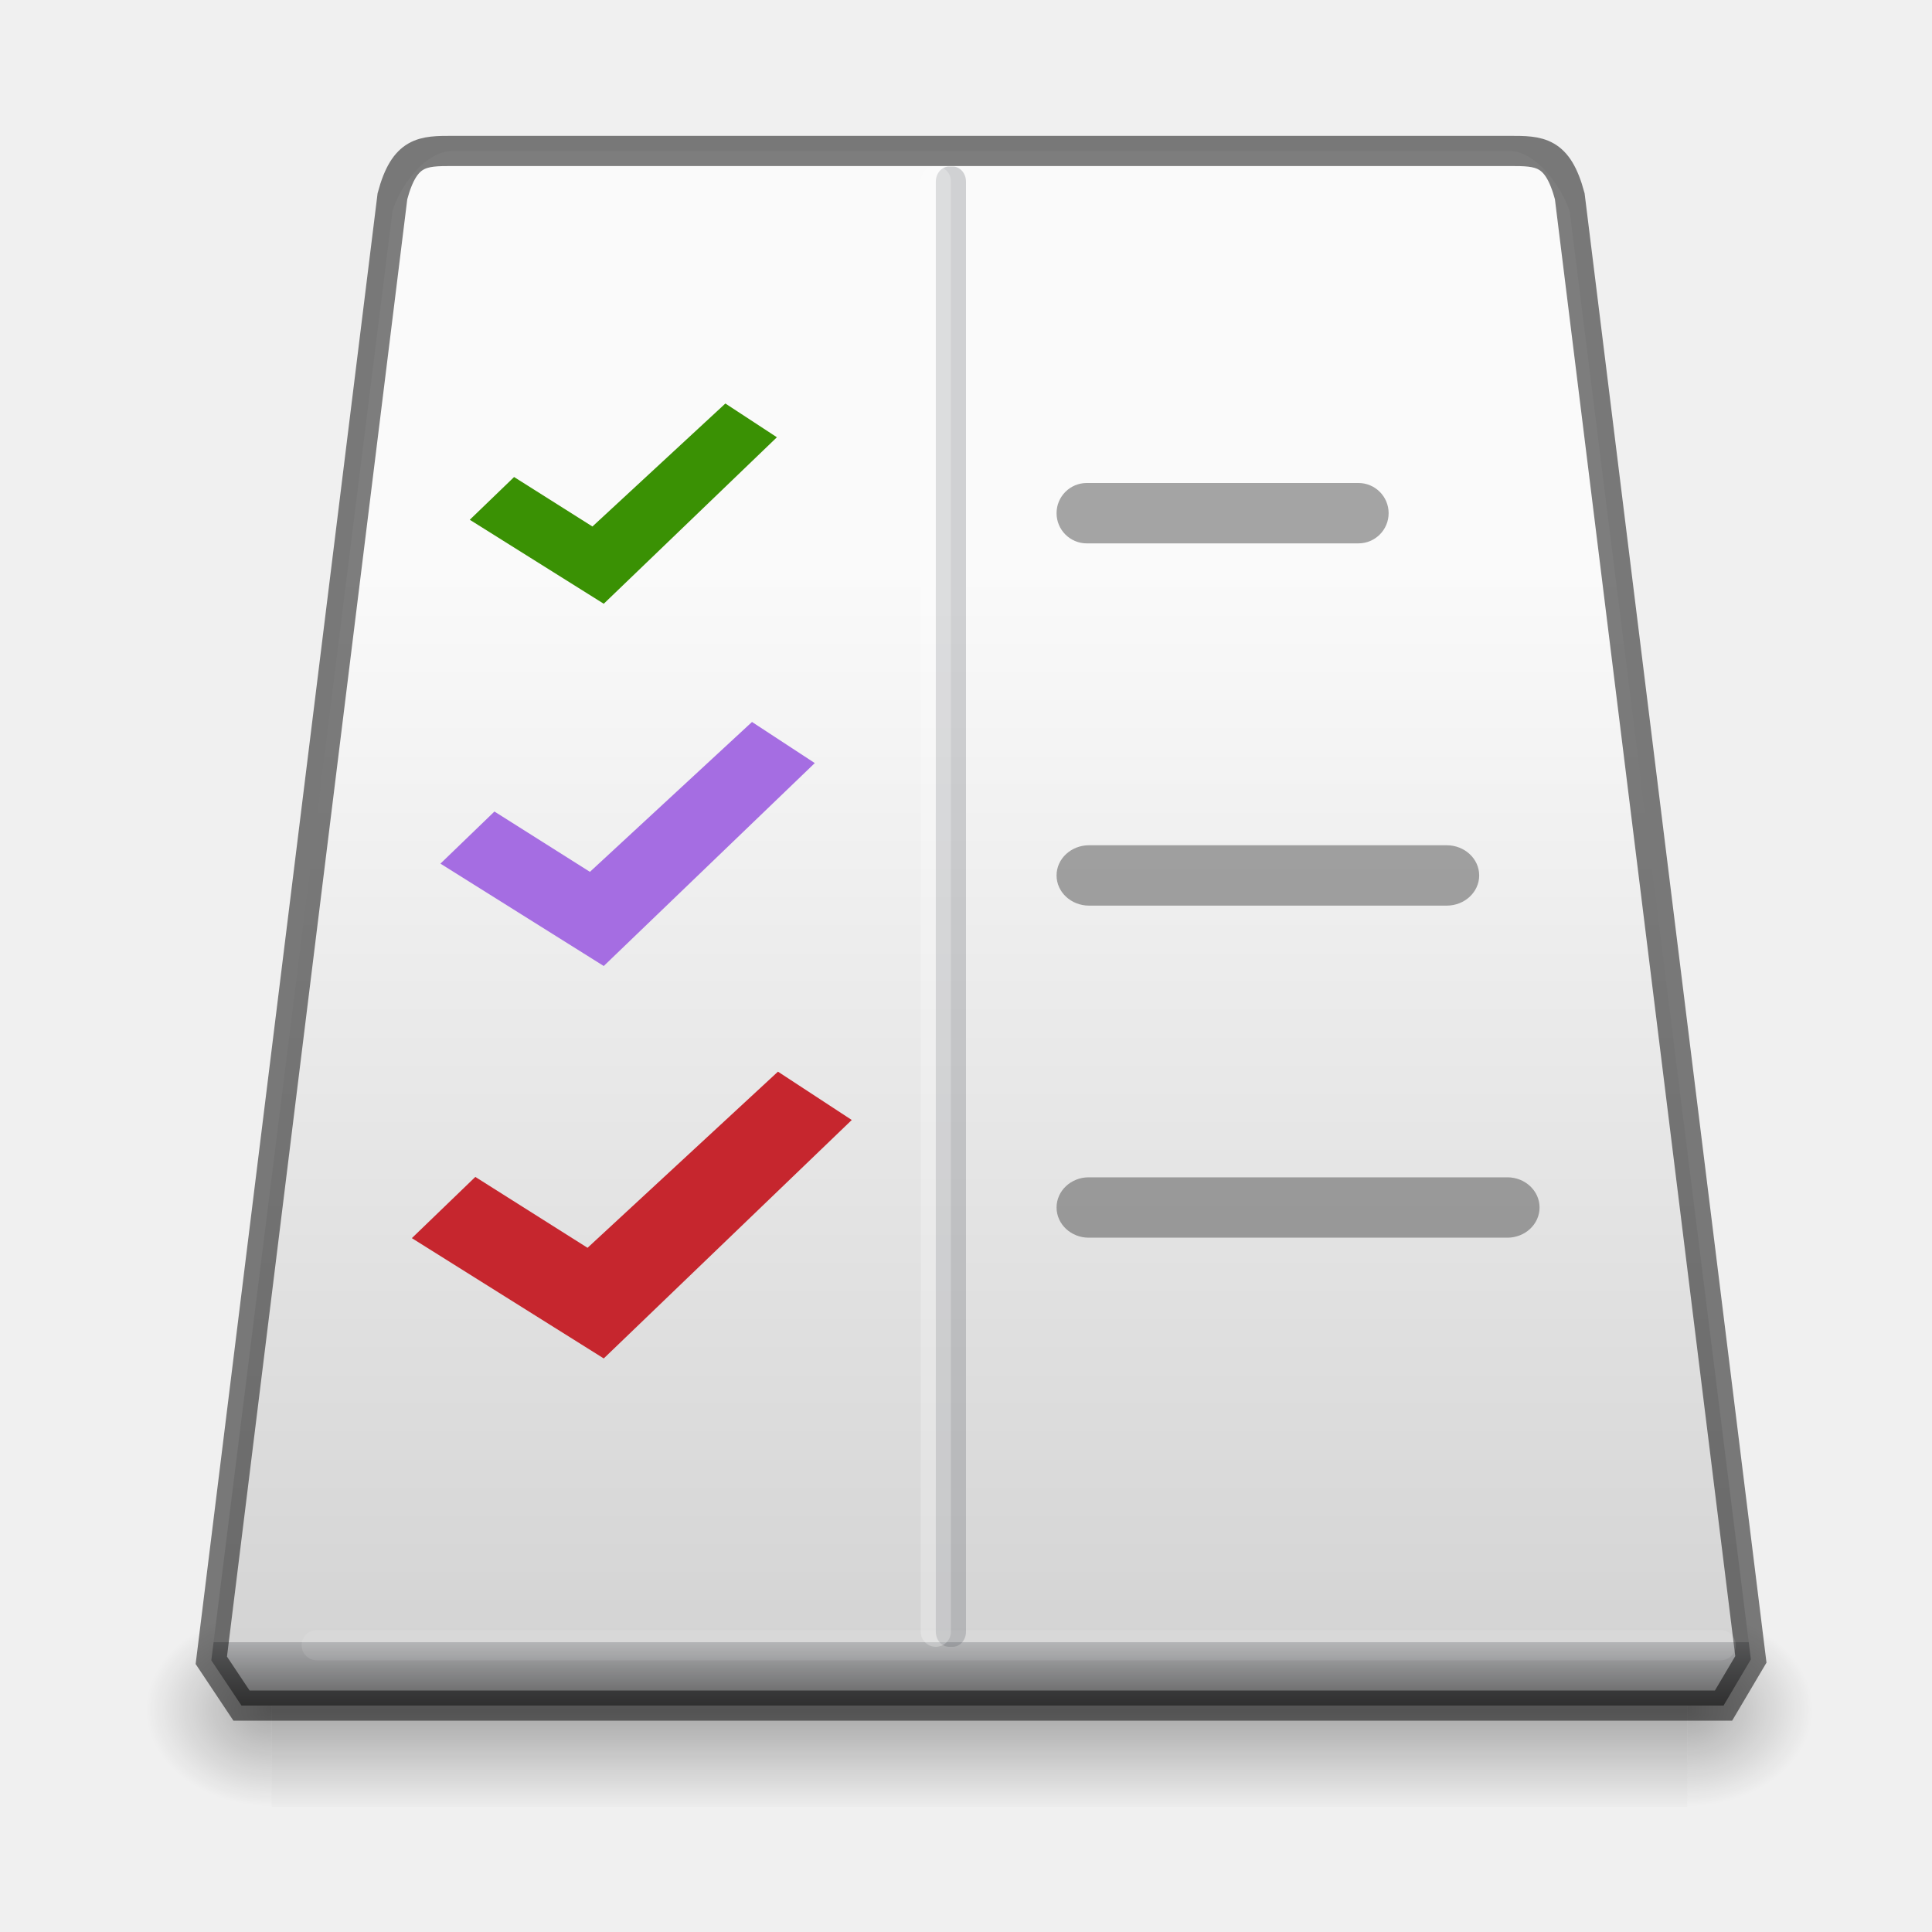
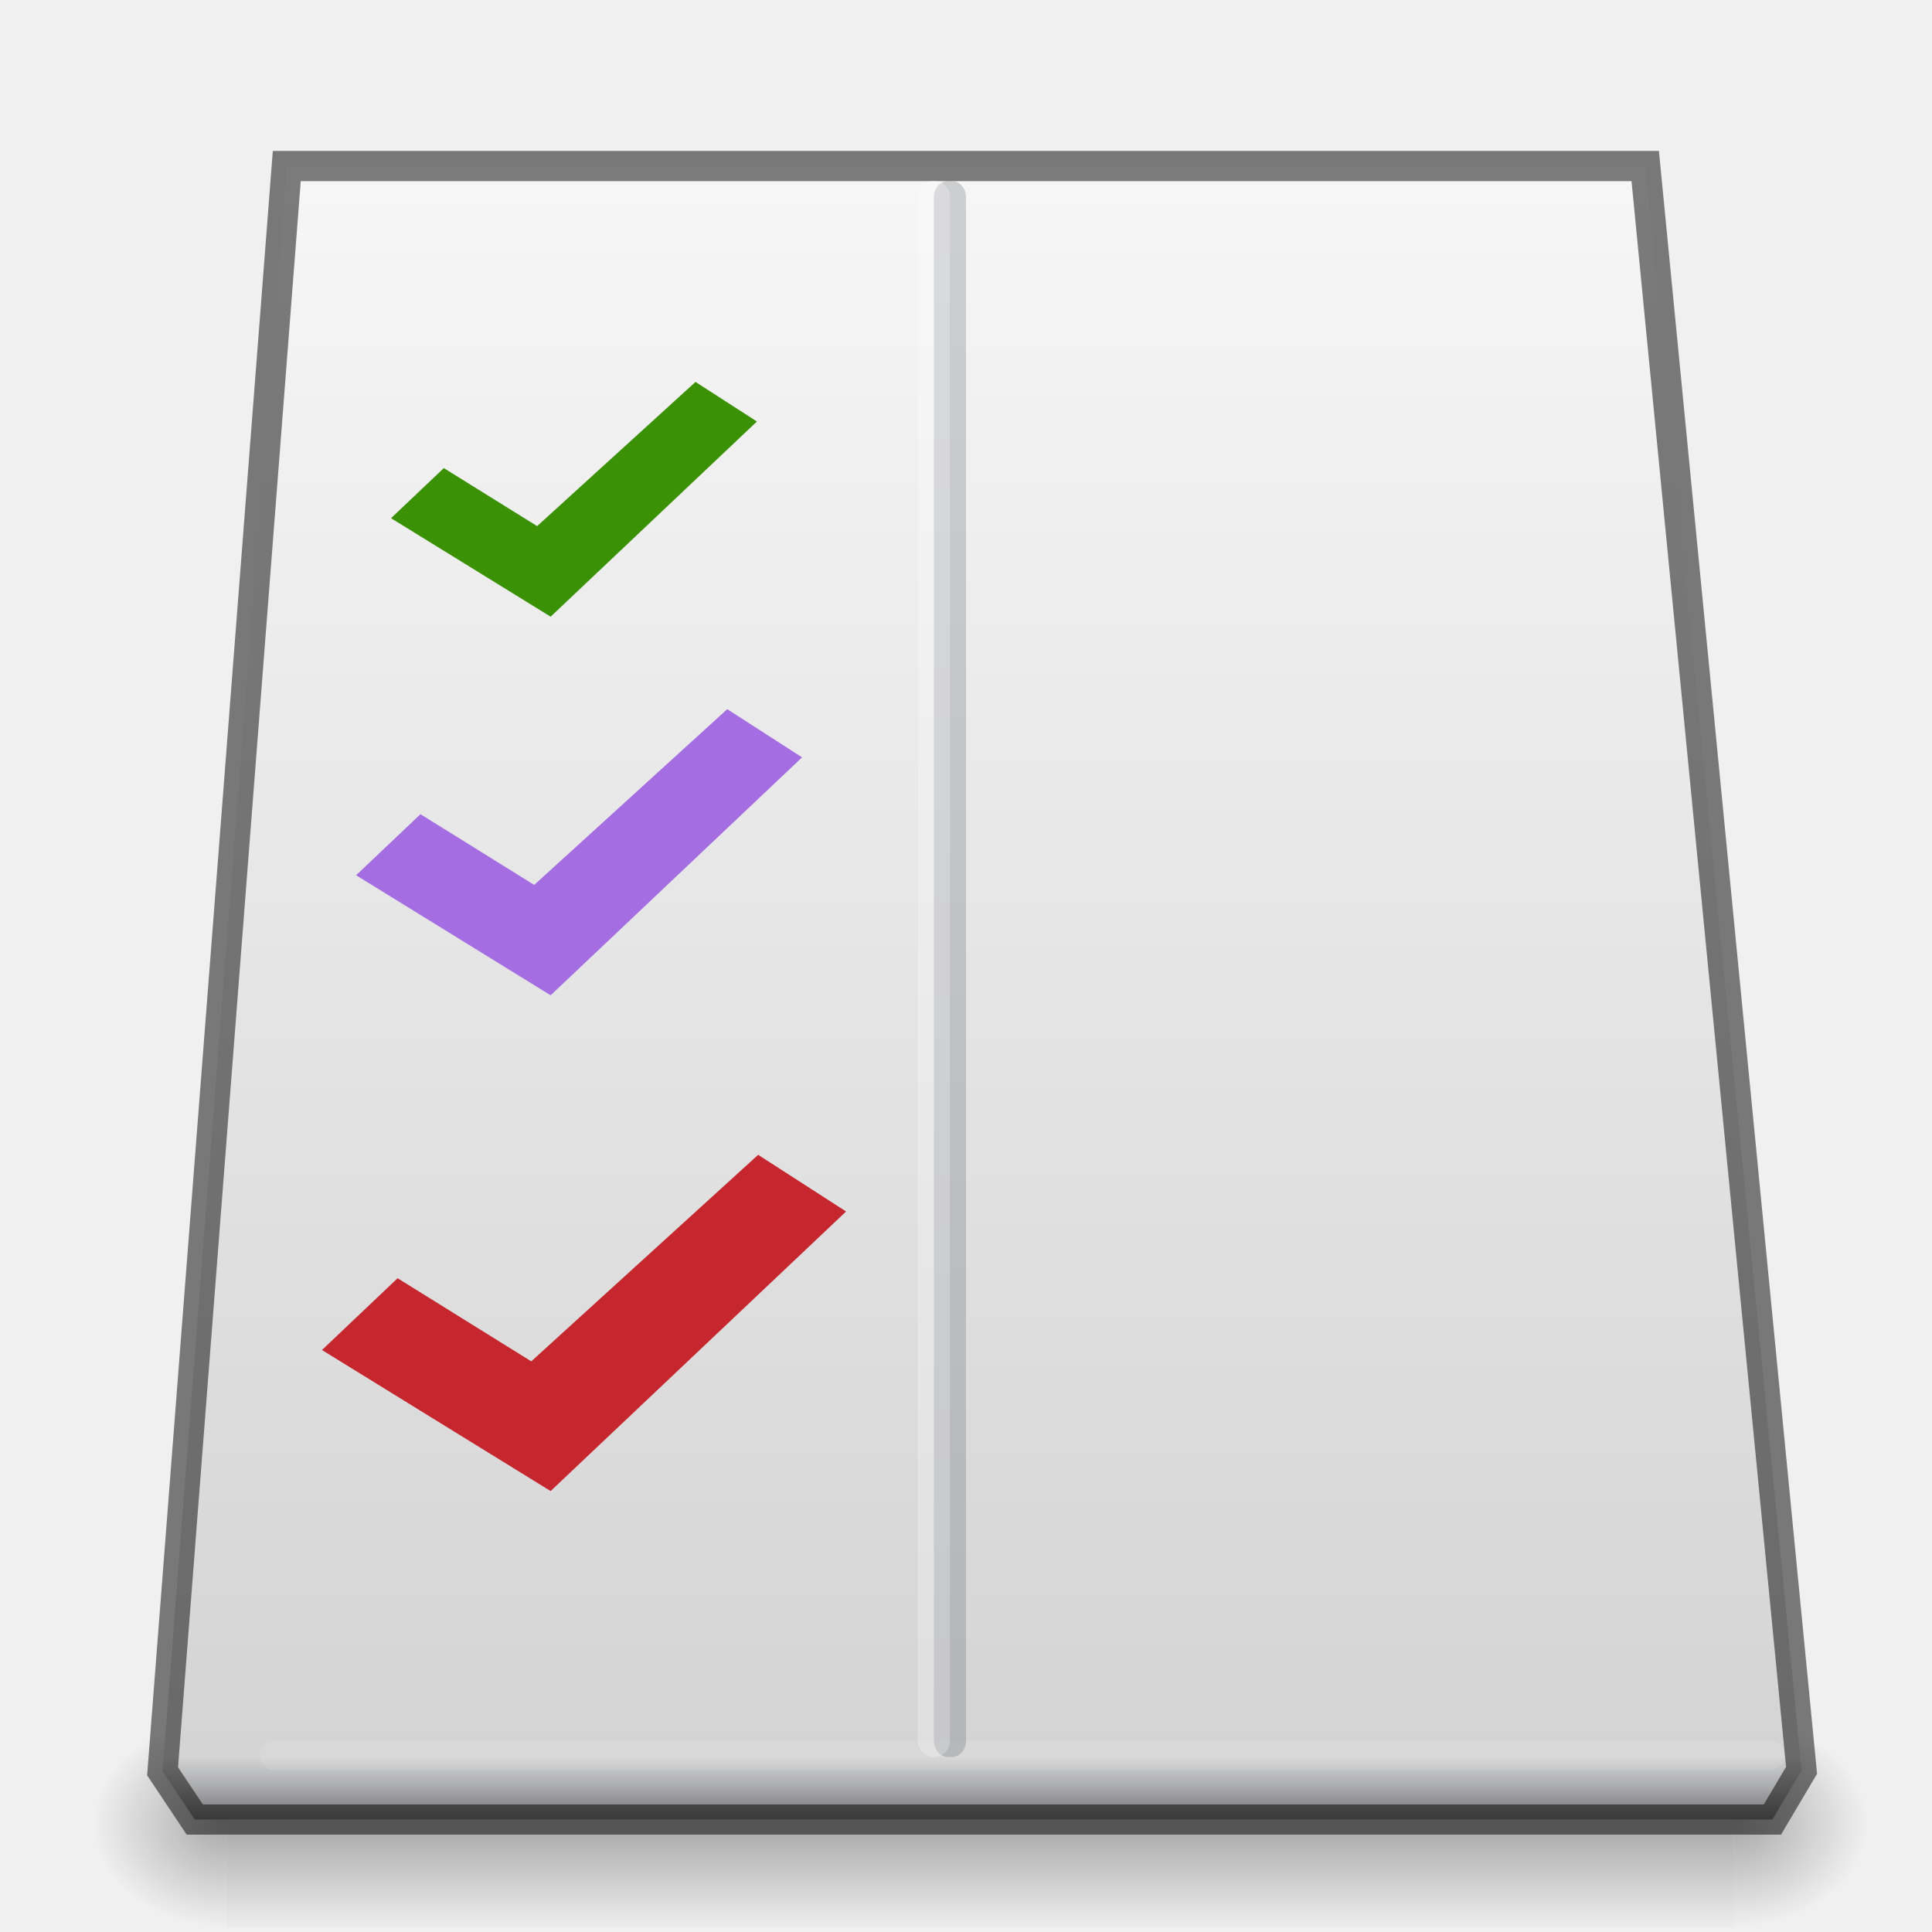
<svg xmlns="http://www.w3.org/2000/svg" xmlns:xlink="http://www.w3.org/1999/xlink" version="1.0" width="64" height="64" id="svg3786">
  <defs id="defs3788">
    <linearGradient id="linearGradient3874">
      <stop id="stop3876" offset="0" style="stop-color:#000000;stop-opacity:1;" />
      <stop id="stop3878" offset="1" style="stop-color:#000000;stop-opacity:0;" />
    </linearGradient>
    <linearGradient x1="17.741" y1="24.05" gradientTransform="matrix(0.99778,0,0,0.8855143,0.053179,4.204371)" x2="11.218" gradientUnits="userSpaceOnUse" y2="12.883" id="linearGradient3861">
      <stop offset="0" style="stop-color:#4d4d4d;stop-opacity:1" id="stop3863" />
-       <stop id="stop3865" style="stop-color:#abacae;stop-opacity:1" offset="0.068" />
-       <stop id="stop3867" style="stop-color:#d4d4d4;stop-opacity:1" offset="0.068" />
+       <stop id="stop3865" style="stop-color:#abacae;stop-opacity:1" offset="0.03" />
+       <stop id="stop3867" style="stop-color:#d4d4d4;stop-opacity:1" offset="0.046" />
      <stop offset="1" style="stop-color:#fafafa;stop-opacity:1" id="stop3869" />
    </linearGradient>
    <radialGradient id="radialGradient3841" gradientUnits="userSpaceOnUse" cy="12.595" cx="14.237" gradientTransform="matrix(1.1924,0.5313943,-0.49419,0.81474,3.4847,3.699171)" r="23">
      <stop id="stop3843" style="stop-color:#d4d4d4;stop-opacity:1" offset="0" />
      <stop id="stop3845" style="stop-color:#abacae;stop-opacity:1" offset="1" />
    </radialGradient>
    <linearGradient gradientTransform="translate(6,15)" gradientUnits="userSpaceOnUse" y2="24" x2="18.25" y1="33.25" x1="25.5" id="linearGradient3839" xlink:href="#radialGradient3841" />
-     <linearGradient y2="1" x2="25.25" y1="39" x1="25.25" gradientTransform="translate(4.75,18)" gradientUnits="userSpaceOnUse" id="linearGradient3859" xlink:href="#linearGradient3861" />
+     <linearGradient y2="-18.119" x2="27.25" y1="39.182" x1="27.25" gradientTransform="matrix(1.064559,0,0,1.064559,2.990779,19.28854)" gradientUnits="userSpaceOnUse" id="linearGradient3859" xlink:href="#linearGradient3861" />
    <linearGradient gradientTransform="translate(6,15)" gradientUnits="userSpaceOnUse" y2="51" x2="22" y1="19.219" x1="22.261" id="linearGradient3880" xlink:href="#linearGradient3874" />
    <linearGradient y2="8" y1="4.265" xlink:href="#linearGradient3648" x2="1.5" x1="1.5" id="linearGradient2756" gradientUnits="userSpaceOnUse" gradientTransform="matrix(0.4906548,-0.5935453,0.5619819,0.5182122,18.82946,30.76638)" />
    <linearGradient id="linearGradient16397">
      <stop style="stop-color:#565656;stop-opacity:1" offset="0" id="stop16399" />
      <stop style="stop-color:#454545;stop-opacity:1" offset="1" id="stop16401" />
    </linearGradient>
    <linearGradient y2="8.5" y1="3.5" xlink:href="#linearGradient3648" x2="24" x1="24" id="linearGradient2760" gradientUnits="userSpaceOnUse" gradientTransform="matrix(0.4906548,-0.5935453,0.5619819,0.5182122,18.82946,30.76638)" />
    <linearGradient id="linearGradient3648">
      <stop style="stop-color:#545454;stop-opacity:1" offset="0" id="stop3650" />
      <stop style="stop-color:#232323;stop-opacity:1" offset="0.797" id="stop26236" />
      <stop style="stop-color:#303030;stop-opacity:1" offset="1" id="stop3652" />
    </linearGradient>
    <linearGradient y2="9" y1="3" xlink:href="#linearGradient16397" x2="6.5" x1="6.5" id="linearGradient2762" gradientUnits="userSpaceOnUse" gradientTransform="matrix(0.4906548,-0.5935453,0.5619819,0.5182122,18.82946,30.76638)" />
    <linearGradient y2="3.516" y1="19.019" xlink:href="#linearGradient9508" x2="49.735" x1="26.322" id="linearGradient4652" gradientUnits="userSpaceOnUse" gradientTransform="matrix(0.9557953,0,0.3203373,-0.7915548,-9.442239,48.42824)" />
    <linearGradient id="linearGradient9508">
      <stop style="stop-color:#2e3436;stop-opacity:0.582;" offset="0" id="stop9510" />
      <stop style="stop-color:#2e3436;stop-opacity:0;" offset="1" id="stop9512" />
    </linearGradient>
    <linearGradient id="linearGradient5048">
      <stop offset="0" style="stop-color:#000000;stop-opacity:0" id="stop5050-6" />
      <stop offset="0.5" style="stop-color:#000000;stop-opacity:1" id="stop5056-1" />
      <stop offset="1" style="stop-color:#000000;stop-opacity:0" id="stop5052-5" />
    </linearGradient>
    <radialGradient gradientTransform="matrix(0.03414633,0,0,0.02745099,36.59652,43.2685)" gradientUnits="userSpaceOnUse" xlink:href="#linearGradient3874" id="radialGradient2563-7" fy="486.648" fx="538.959" r="117.143" cy="486.648" cx="538.959" />
    <radialGradient gradientTransform="matrix(-0.03414637,0,0,0.02745099,29.11934,43.2685)" gradientUnits="userSpaceOnUse" xlink:href="#linearGradient3874" id="radialGradient2560-1" fy="486.648" fx="559.923" r="117.143" cy="486.648" cx="559.923" />
    <linearGradient y2="609.505" x2="302.857" y1="366.648" x1="302.857" gradientTransform="matrix(0.1018087,0,0,0.02745099,-4.796571,43.2685)" gradientUnits="userSpaceOnUse" id="linearGradient4277" xlink:href="#linearGradient5048" />
    <linearGradient gradientTransform="matrix(0.6690478,-0.6734307,0.9014465,0.8984332,-1.735245,6.105408)" gradientUnits="userSpaceOnUse" xlink:href="#linearGradient3290-678" id="linearGradient3151" y2="26.03" x2="9" y1="27.428" x1="9.425" />
    <linearGradient id="linearGradient3290-678">
      <stop offset="0" style="stop-color:#fff394;stop-opacity:1" id="stop2607" />
      <stop offset="1" style="stop-color:#fafafa;stop-opacity:1" id="stop2609" />
    </linearGradient>
    <linearGradient gradientTransform="matrix(0.587626,0.02540448,0.02533165,0.5878643,22.60169,2.296235)" gradientUnits="userSpaceOnUse" xlink:href="#linearGradient3191-577" id="linearGradient3153" y2="39.387" x2="7.916" y1="37.372" x1="5.518" />
    <linearGradient id="linearGradient3191-577">
      <stop offset="0" style="stop-color:#d48e15;stop-opacity:1" id="stop2613" />
      <stop offset="1" style="stop-color:#ad5f00;stop-opacity:1" id="stop2615" />
    </linearGradient>
    <linearGradient gradientTransform="matrix(0.6690478,-0.6734307,0.9014464,0.8984331,-0.3378591,4.698871)" gradientUnits="userSpaceOnUse" xlink:href="#linearGradient3223-699" id="linearGradient3156" y2="30" x2="30.038" y1="24.99" x1="30.038" />
    <linearGradient id="linearGradient3223-699">
      <stop offset="0" style="stop-color:#abacae;stop-opacity:1" id="stop2599" />
      <stop offset="0.5" style="stop-color:#fafafa;stop-opacity:1" id="stop2601" />
      <stop offset="1" style="stop-color:#abacae;stop-opacity:1" id="stop2603" />
    </linearGradient>
    <linearGradient gradientTransform="matrix(0.6690478,-0.6734307,0.9014464,0.8984331,-0.1462531,4.506008)" gradientUnits="userSpaceOnUse" xlink:href="#linearGradient3240-907" id="linearGradient3159" y2="30" x2="30.038" y1="24.99" x1="30.038" />
    <linearGradient id="linearGradient3240-907">
      <stop offset="0" style="stop-color:#555761;stop-opacity:1" id="stop2591" />
      <stop offset="0.5" style="stop-color:#abacae;stop-opacity:1" id="stop2593" />
      <stop offset="1" style="stop-color:#555761;stop-opacity:1" id="stop2595" />
    </linearGradient>
    <linearGradient gradientTransform="matrix(0.6690478,-0.6734307,0.9014464,0.8984331,-1.006908,5.3723)" gradientUnits="userSpaceOnUse" xlink:href="#linearGradient3223-699" id="linearGradient3162" y2="30" x2="30.038" y1="24.99" x1="30.038" />
    <linearGradient gradientTransform="matrix(0.6690478,-0.6734307,0.9014464,0.8984331,-0.8153011,5.17944)" gradientUnits="userSpaceOnUse" xlink:href="#linearGradient3240-907" id="linearGradient3165" y2="30" x2="30.038" y1="24.99" x1="30.038" />
    <linearGradient gradientTransform="matrix(0.6690478,-0.6734307,0.9014464,0.8984331,-1.672737,6.042494)" gradientUnits="userSpaceOnUse" xlink:href="#linearGradient3223-699" id="linearGradient3168" y2="30" x2="30.038" y1="24.99" x1="30.038" />
    <linearGradient gradientTransform="matrix(0.6690478,-0.6734307,0.9014464,0.8984331,-1.48113,5.849632)" gradientUnits="userSpaceOnUse" xlink:href="#linearGradient3240-907" id="linearGradient3171" y2="30" x2="30.038" y1="24.99" x1="30.038" />
    <linearGradient spreadMethod="pad" y2="31.211" x2="23.576" y1="25.357" x1="23.576" gradientTransform="matrix(0.6885111,-0.6930215,0.7702577,0.7676829,1.041979,9.395771)" gradientUnits="userSpaceOnUse" id="linearGradient1018" xlink:href="#linearGradient3155-40" />
    <linearGradient id="linearGradient3155-40">
      <stop offset="0" style="stop-color:#555761;stop-opacity:1" id="stop2541" />
      <stop offset="0.135" style="stop-color:#d4d4d4;stop-opacity:1" id="stop2543" />
      <stop offset="0.202" style="stop-color:#abacae;stop-opacity:1" id="stop2545" />
      <stop offset="0.27" style="stop-color:#fafafa;stop-opacity:1" id="stop2547" />
      <stop offset="0.447" style="stop-color:#abacae;stop-opacity:1" id="stop2549" />
      <stop offset="0.571" style="stop-color:#7e8087;stop-opacity:1" id="stop2551" />
      <stop offset="0.72" style="stop-color:#d4d4d4;stop-opacity:1" id="stop2553" />
      <stop offset="1" style="stop-color:#555761;stop-opacity:1" id="stop2555" />
    </linearGradient>
    <linearGradient spreadMethod="pad" gradientTransform="matrix(0.6885111,-0.6930215,0.7702577,0.7676829,1.041979,9.395771)" gradientUnits="userSpaceOnUse" xlink:href="#linearGradient1039" id="linearGradient3176" y2="31.211" x2="23.576" y1="25.357" x1="23.576" />
    <linearGradient id="linearGradient1039">
      <stop id="stop1023" style="stop-color:#abacae;stop-opacity:1" offset="0" />
      <stop id="stop1025" style="stop-color:#fafafa;stop-opacity:1" offset="0.135" />
      <stop id="stop1027" style="stop-color:#d4d4d4;stop-opacity:1" offset="0.202" />
      <stop id="stop1029" style="stop-color:#fafafa;stop-opacity:1" offset="0.27" />
      <stop id="stop1031" style="stop-color:#d4d4d4;stop-opacity:1" offset="0.447" />
      <stop id="stop1033" style="stop-color:#d4d4d4;stop-opacity:1" offset="0.571" />
      <stop id="stop1035" style="stop-color:#fafafa;stop-opacity:1" offset="0.72" />
      <stop id="stop1037" style="stop-color:#abacae;stop-opacity:1" offset="1" />
    </linearGradient>
    <linearGradient id="linearGradient4011">
      <stop id="stop4013" style="stop-color:#ffffff;stop-opacity:1" offset="0" />
      <stop id="stop4015" style="stop-color:#ffffff;stop-opacity:0.235" offset="0.508" />
      <stop id="stop4017" style="stop-color:#ffffff;stop-opacity:0.157" offset="0.835" />
      <stop id="stop4019" style="stop-color:#ffffff;stop-opacity:0.392" offset="1" />
    </linearGradient>
    <linearGradient x1="71.204" y1="6.238" x2="71.204" y2="44.341" id="linearGradient3019" xlink:href="#linearGradient4011" gradientUnits="userSpaceOnUse" gradientTransform="matrix(1.054054,0,0,1.054054,-51.611,-2.727901)" />
    <linearGradient x1="2035.165" y1="3208.074" x2="2035.165" y2="3241.997" id="linearGradient11527-6-5" xlink:href="#linearGradient27416-1-5" gradientUnits="userSpaceOnUse" gradientTransform="matrix(1.571255,0,0,1.174665,-3179.505,-3763.776)" />
    <linearGradient id="linearGradient27416-1-5">
      <stop id="stop27420-2-2" style="stop-color:#9bdb4d;stop-opacity:1" offset="0" />
      <stop id="stop27422-3-2" style="stop-color:#68b723;stop-opacity:1" offset="1" />
    </linearGradient>
    <radialGradient xlink:href="#linearGradient3874" id="radialGradient3300-8" gradientUnits="userSpaceOnUse" gradientTransform="matrix(0.3823536,7.5555777e-8,-1.8372241e-8,0.1115198,-5.925427,36.33585)" cx="99.189" cy="185.297" fx="99.189" fy="185.297" r="62.769" />
    <radialGradient xlink:href="#linearGradient3874" id="radialGradient4192-6" gradientUnits="userSpaceOnUse" gradientTransform="matrix(0.2549024,5.3967361e-8,-1.2248161e-8,0.07965545,6.716382,44.24067)" cx="99.189" cy="185.297" fx="99.189" fy="185.297" r="62.769" />
  </defs>
-   <g id="g4233-8" style="display:inline" transform="matrix(1.04201,0,0,1,-1.420102,0)">
+   <g id="g4233-8" style="display:inline" transform="matrix(1.109281,0,0,1.064559,-3.577656,0.1264809)">
    <rect style="display:inline;overflow:visible;visibility:visible;opacity:0.3;fill:url(#linearGradient4277);fill-opacity:1;fill-rule:nonzero;stroke:none;stroke-width:0.5;marker:none" id="rect2723-5" y="53.333" x="10" height="6.522" width="45" />
    <path style="display:inline;overflow:visible;visibility:visible;opacity:0.3;fill:url(#radialGradient2563-7);fill-opacity:1;fill-rule:nonzero;stroke:none;stroke-width:0.5;marker:none" id="path2725-3" d="m 55,53.334 v 6.666 c 3.079,0.013 4.974,-1.494 4.974,-3.334 0,-1.84 -0.966,-3.333 -4.974,-3.333 z" />
    <path style="display:inline;overflow:visible;visibility:visible;opacity:0.3;fill:url(#radialGradient2560-1);fill-opacity:1;fill-rule:nonzero;stroke:none;stroke-width:1;marker:none" id="path2727-5" d="m 10,53.334 v 6.666 C 6.921,60.013 4.969,58.451 4.969,56.611 4.969,54.771 5.992,53.334 10,53.334 Z" />
  </g>
-   <path id="rect6431" d="M 15,5 C 14,5 13.184,6.324 13,7 L 7,55 8,56.5 H 57.094 L 58,54.969 52,7 C 51.84,6.452 51,5 50,5 Z" style="display:inline;fill:url(#linearGradient3859);fill-opacity:1;fill-rule:evenodd;stroke:none;enable-background:new" />
-   <path d="M 24.029,13.367 25.736,14.485 20,20 l -4.438,-2.782 1.468,-1.416 2.595,1.639 z" id="path2922-6-6-0-9-4-2" style="color:#000000;display:inline;overflow:visible;visibility:visible;opacity:1;fill:#3a9104;fill-opacity:1;fill-rule:nonzero;stroke:none;stroke-width:0.61;marker:none;enable-background:accumulate" />
-   <path style="fill:none;fill-opacity:1;fill-rule:evenodd;stroke:none;stroke-width:1;stroke-linecap:round;stroke-linejoin:round;stroke-opacity:1;enable-background:new" d="m 11,10.5 c -0.81,0 -2.035,0.168 -2.219,0.844 L 2.5,55.469 61.5,55.5 54.719,11.344 C 54.559,10.796 53.659,10.5 53,10.5 Z m 50.5,45 -59,0 1,2 57.094,0 z" id="path3856" />
-   <path style="opacity:0.5;fill:none;fill-opacity:1;fill-rule:evenodd;stroke:#000000;stroke-opacity:1;enable-background:new" d="M 15,5 C 14,5 13.402,5 13,6.5 L 7,55 l 1,1.5 H 57.094 L 58,54.969 52,6.5 C 51.598,5 51,5 50,5 Z" id="path3873" />
-   <path id="path13239" d="M 10.492,54.5 H 57" style="display:inline;opacity:0.1;fill:none;fill-rule:evenodd;stroke:#ffffff;stroke-width:1px;stroke-linecap:round;stroke-linejoin:miter;stroke-opacity:1" />
-   <path d="M 24.911,23.916 26.991,25.278 20,32 l -5.41,-3.391 1.789,-1.726 3.163,1.998 z" id="path2922-6-6-0-9-4-2-3" style="color:#000000;display:inline;overflow:visible;visibility:visible;fill:#a56de2;fill-opacity:1;fill-rule:nonzero;stroke:none;stroke-width:0.743;marker:none;enable-background:accumulate" />
-   <path d="M 25.771,35.5 28.216,37.101 20,45 l -6.357,-3.985 2.103,-2.028 3.717,2.348 z" id="path2922-6-6-0-9-4-2-3-6" style="color:#000000;display:inline;overflow:visible;visibility:visible;fill:#c6262e;fill-opacity:1;fill-rule:nonzero;stroke:none;stroke-width:0.874;marker:none;enable-background:accumulate" />
-   <rect style="opacity:0.5;fill:#4d4d4d;fill-opacity:1;stroke:none;stroke-opacity:1" id="rect1159" width="11" height="2" x="35" y="16" rx="1" ry="1" />
-   <rect style="opacity:0.5;fill:#4d4d4d;fill-opacity:1;stroke:none;stroke-width:1.423;stroke-opacity:1" id="rect1159-7" width="14" height="2" x="35" y="28" rx="1.077" ry="1" />
-   <rect style="opacity:0.5;fill:#4d4d4d;fill-opacity:1;stroke:none;stroke-width:1.033;stroke-opacity:1" id="rect1159-7-5" width="16" height="2" x="35" y="39" rx="1.067" ry="1" />
-   <rect style="opacity:0.25;fill:#555761;fill-opacity:1;stroke:none;stroke-opacity:1" id="rect1159-3" width="1" height="49.035" x="31" y="5.517" rx="0.438" ry="0.5" />
-   <rect style="opacity:0.25;fill:#ffffff;fill-opacity:1;stroke:none;stroke-opacity:1" id="rect1159-3-5" width="1" height="49.048" x="30.5" y="5.505" rx="0.5" ry="0.5" />
+   <path id="rect6431" d="M 9.5,5.5 5.386,58.677 6.451,60.274 H 58.714 L 59.679,58.644 54.5,5.5 Z" style="display:inline;fill:url(#linearGradient3859);fill-opacity:1;fill-rule:evenodd;stroke:none;stroke-width:1;stroke-miterlimit:4;stroke-dasharray:none;enable-background:new" />
+   <path d="m 23.04,12.652 2.034,1.311 -6.833,6.465 -5.288,-3.262 1.749,-1.66 3.091,1.922 z" id="path2922-6-6-0-9-4-2" style="color:#000000;display:inline;overflow:visible;visibility:visible;opacity:1;fill:#3a9104;fill-opacity:1;fill-rule:nonzero;stroke:none;stroke-width:0.721;marker:none;enable-background:accumulate" />
+   <path style="opacity:0.5;fill:none;fill-opacity:1;fill-rule:evenodd;stroke:#000000;stroke-width:1;stroke-miterlimit:4;stroke-dasharray:none;stroke-opacity:1;enable-background:new" d="M 9.5,5.5 5.386,58.677 6.451,60.274 H 58.714 L 59.679,58.644 54.5,5.5 Z" id="path3873" />
+   <path id="path13239" d="M 9.103,58.145 H 58.614" style="display:inline;opacity:0.1;fill:none;fill-rule:evenodd;stroke:#ffffff;stroke-width:1;stroke-linecap:round;stroke-linejoin:miter;stroke-opacity:1;stroke-miterlimit:4;stroke-dasharray:none" />
+   <path d="m 24.091,23.492 2.479,1.597 -8.329,7.881 -6.445,-3.976 2.132,-2.023 3.768,2.343 z" id="path2922-6-6-0-9-4-2-3" style="color:#000000;display:inline;overflow:visible;visibility:visible;fill:#a56de2;fill-opacity:1;fill-rule:nonzero;stroke:none;stroke-width:0.878;marker:none;enable-background:accumulate" />
+   <path d="m 25.115,38.255 2.913,1.877 -9.788,9.261 -7.574,-4.672 2.505,-2.378 4.428,2.753 z" id="path2922-6-6-0-9-4-2-3-6" style="color:#000000;display:inline;overflow:visible;visibility:visible;fill:#c6262e;fill-opacity:1;fill-rule:nonzero;stroke:none;stroke-width:1.032;stroke-miterlimit:4;stroke-dasharray:none;marker:none;enable-background:accumulate" />
+   <rect style="opacity:0.25;fill:#555761;fill-opacity:1;stroke:none;stroke-width:1;stroke-opacity:1;stroke-miterlimit:4;stroke-dasharray:none" id="rect1159-3" width="1.065" height="52.201" x="30.935" y="6" rx="0.466" ry="0.532" />
+   <rect style="opacity:0.25;fill:#ffffff;fill-opacity:1;stroke:none;stroke-width:1;stroke-opacity:1;stroke-miterlimit:4;stroke-dasharray:none" id="rect1159-3-5" width="1.065" height="52.214" x="30.403" y="5.987" rx="0.532" ry="0.532" />
</svg>
